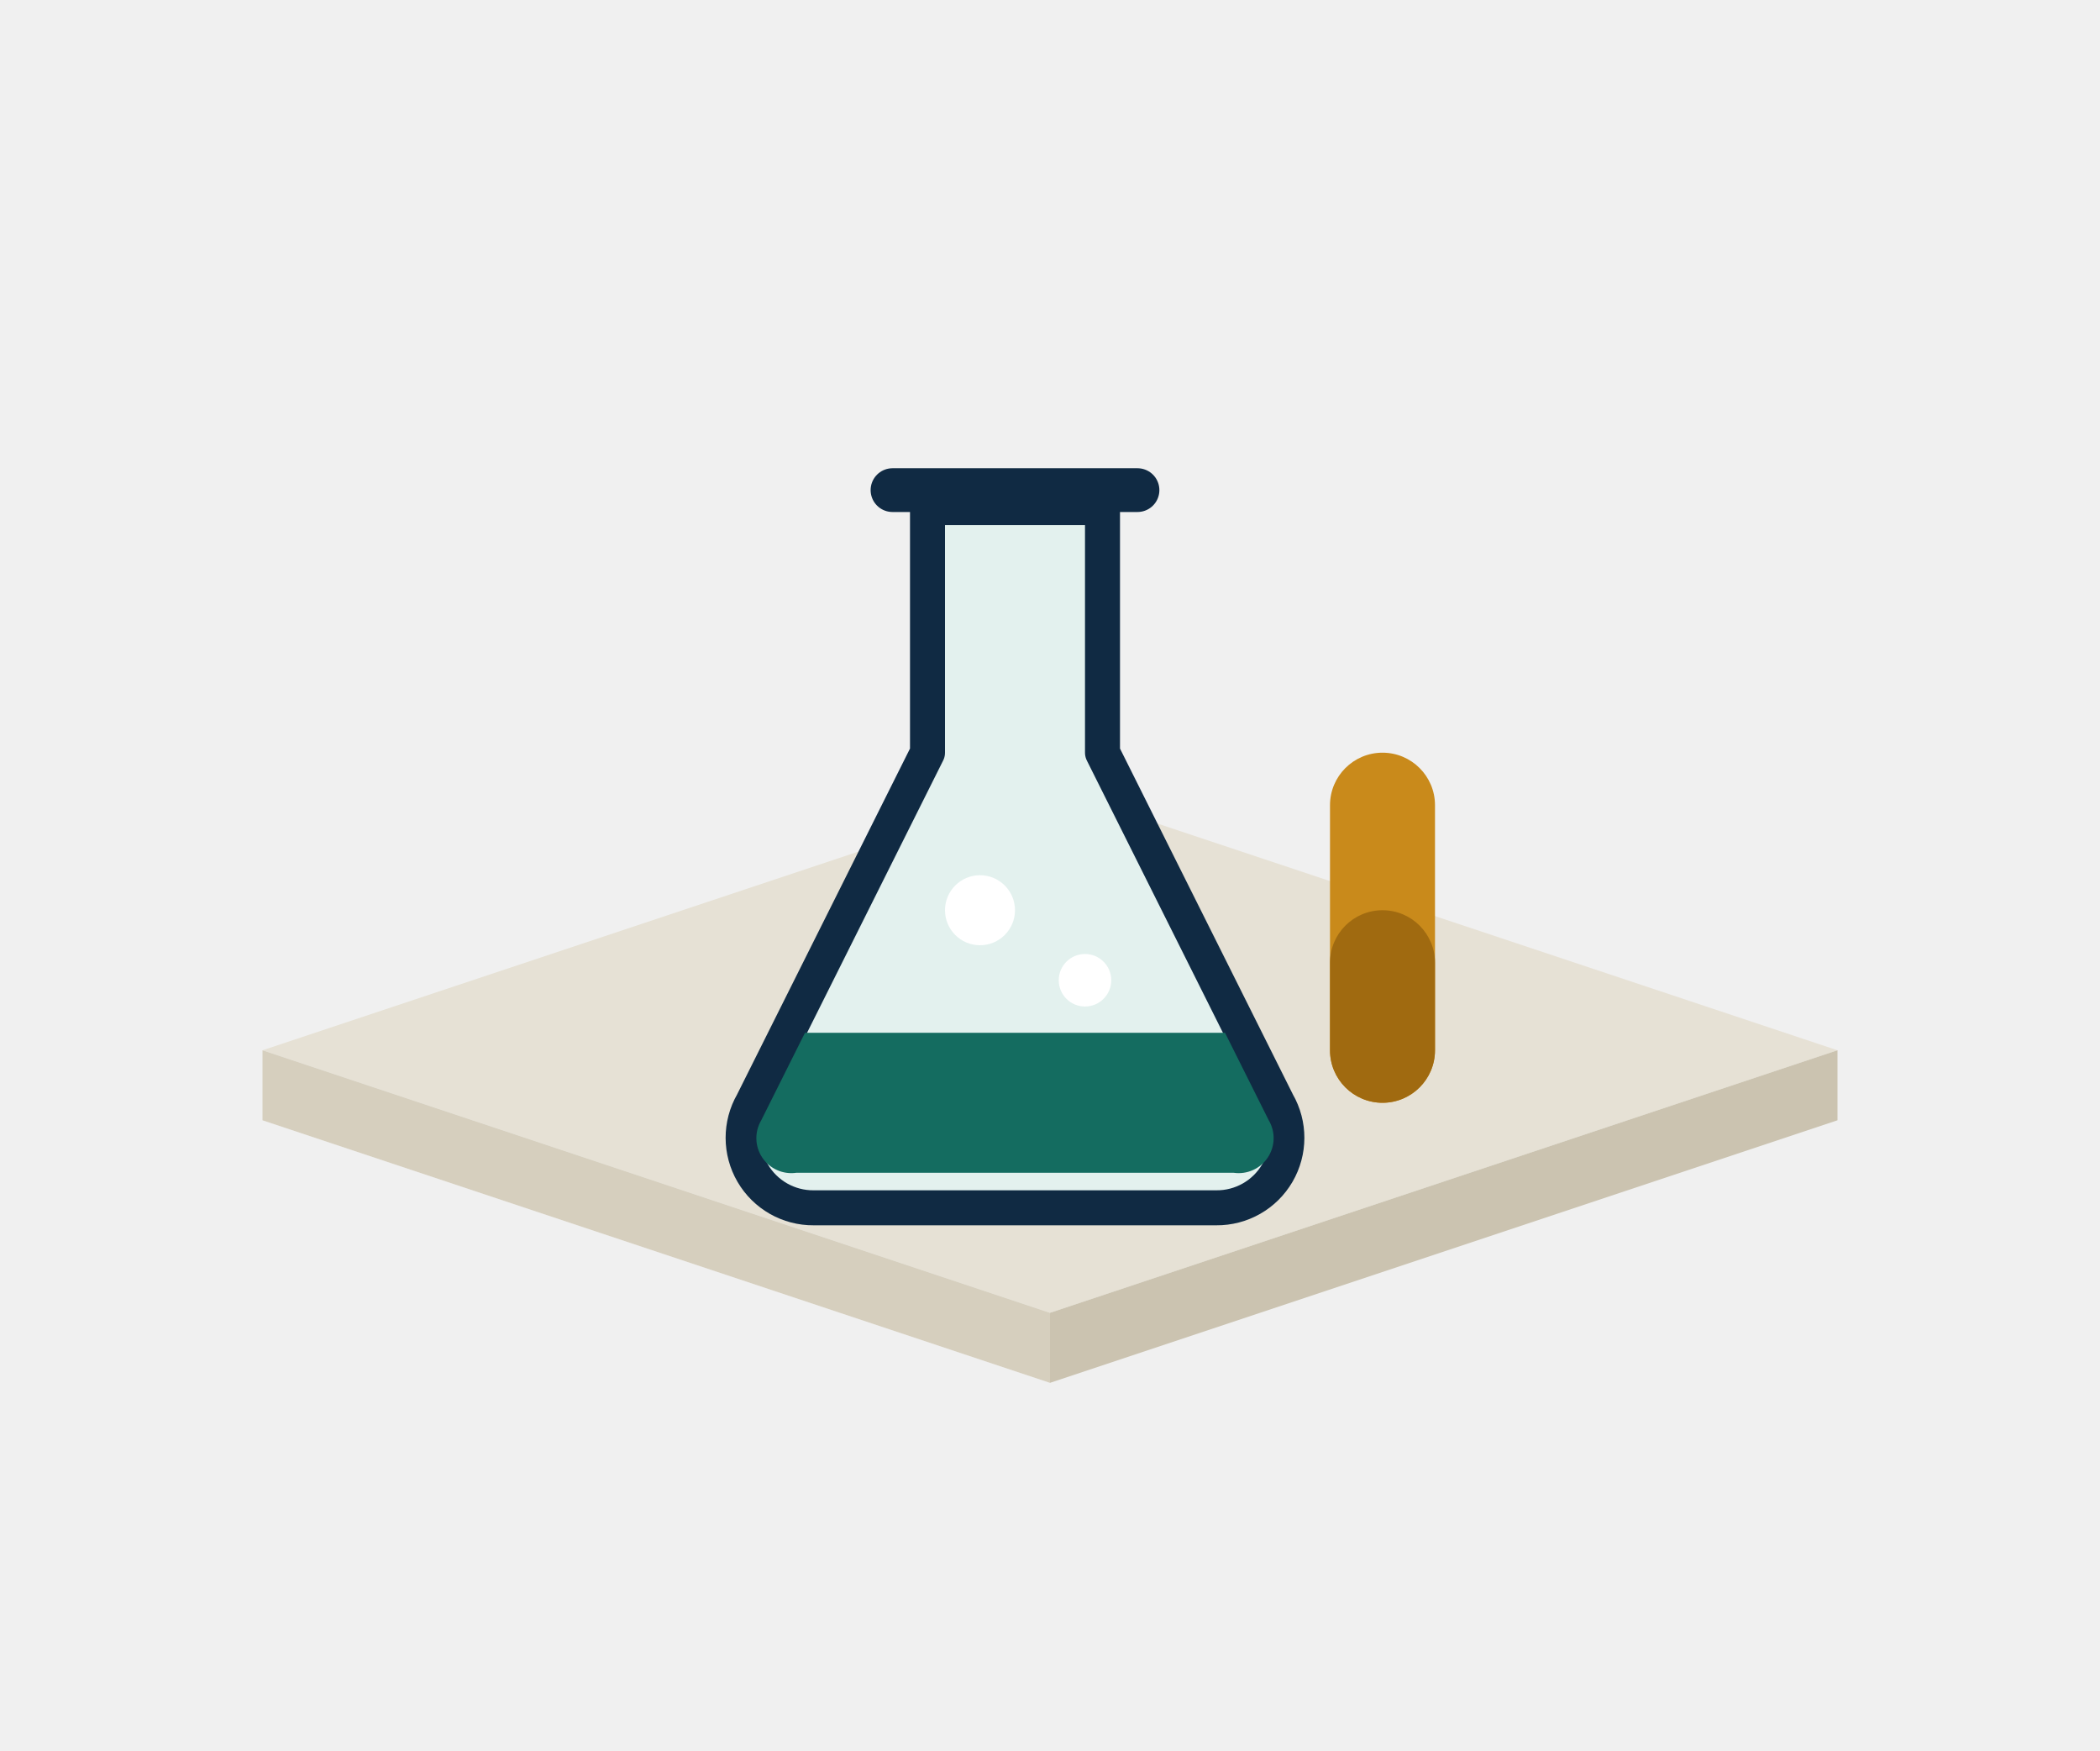
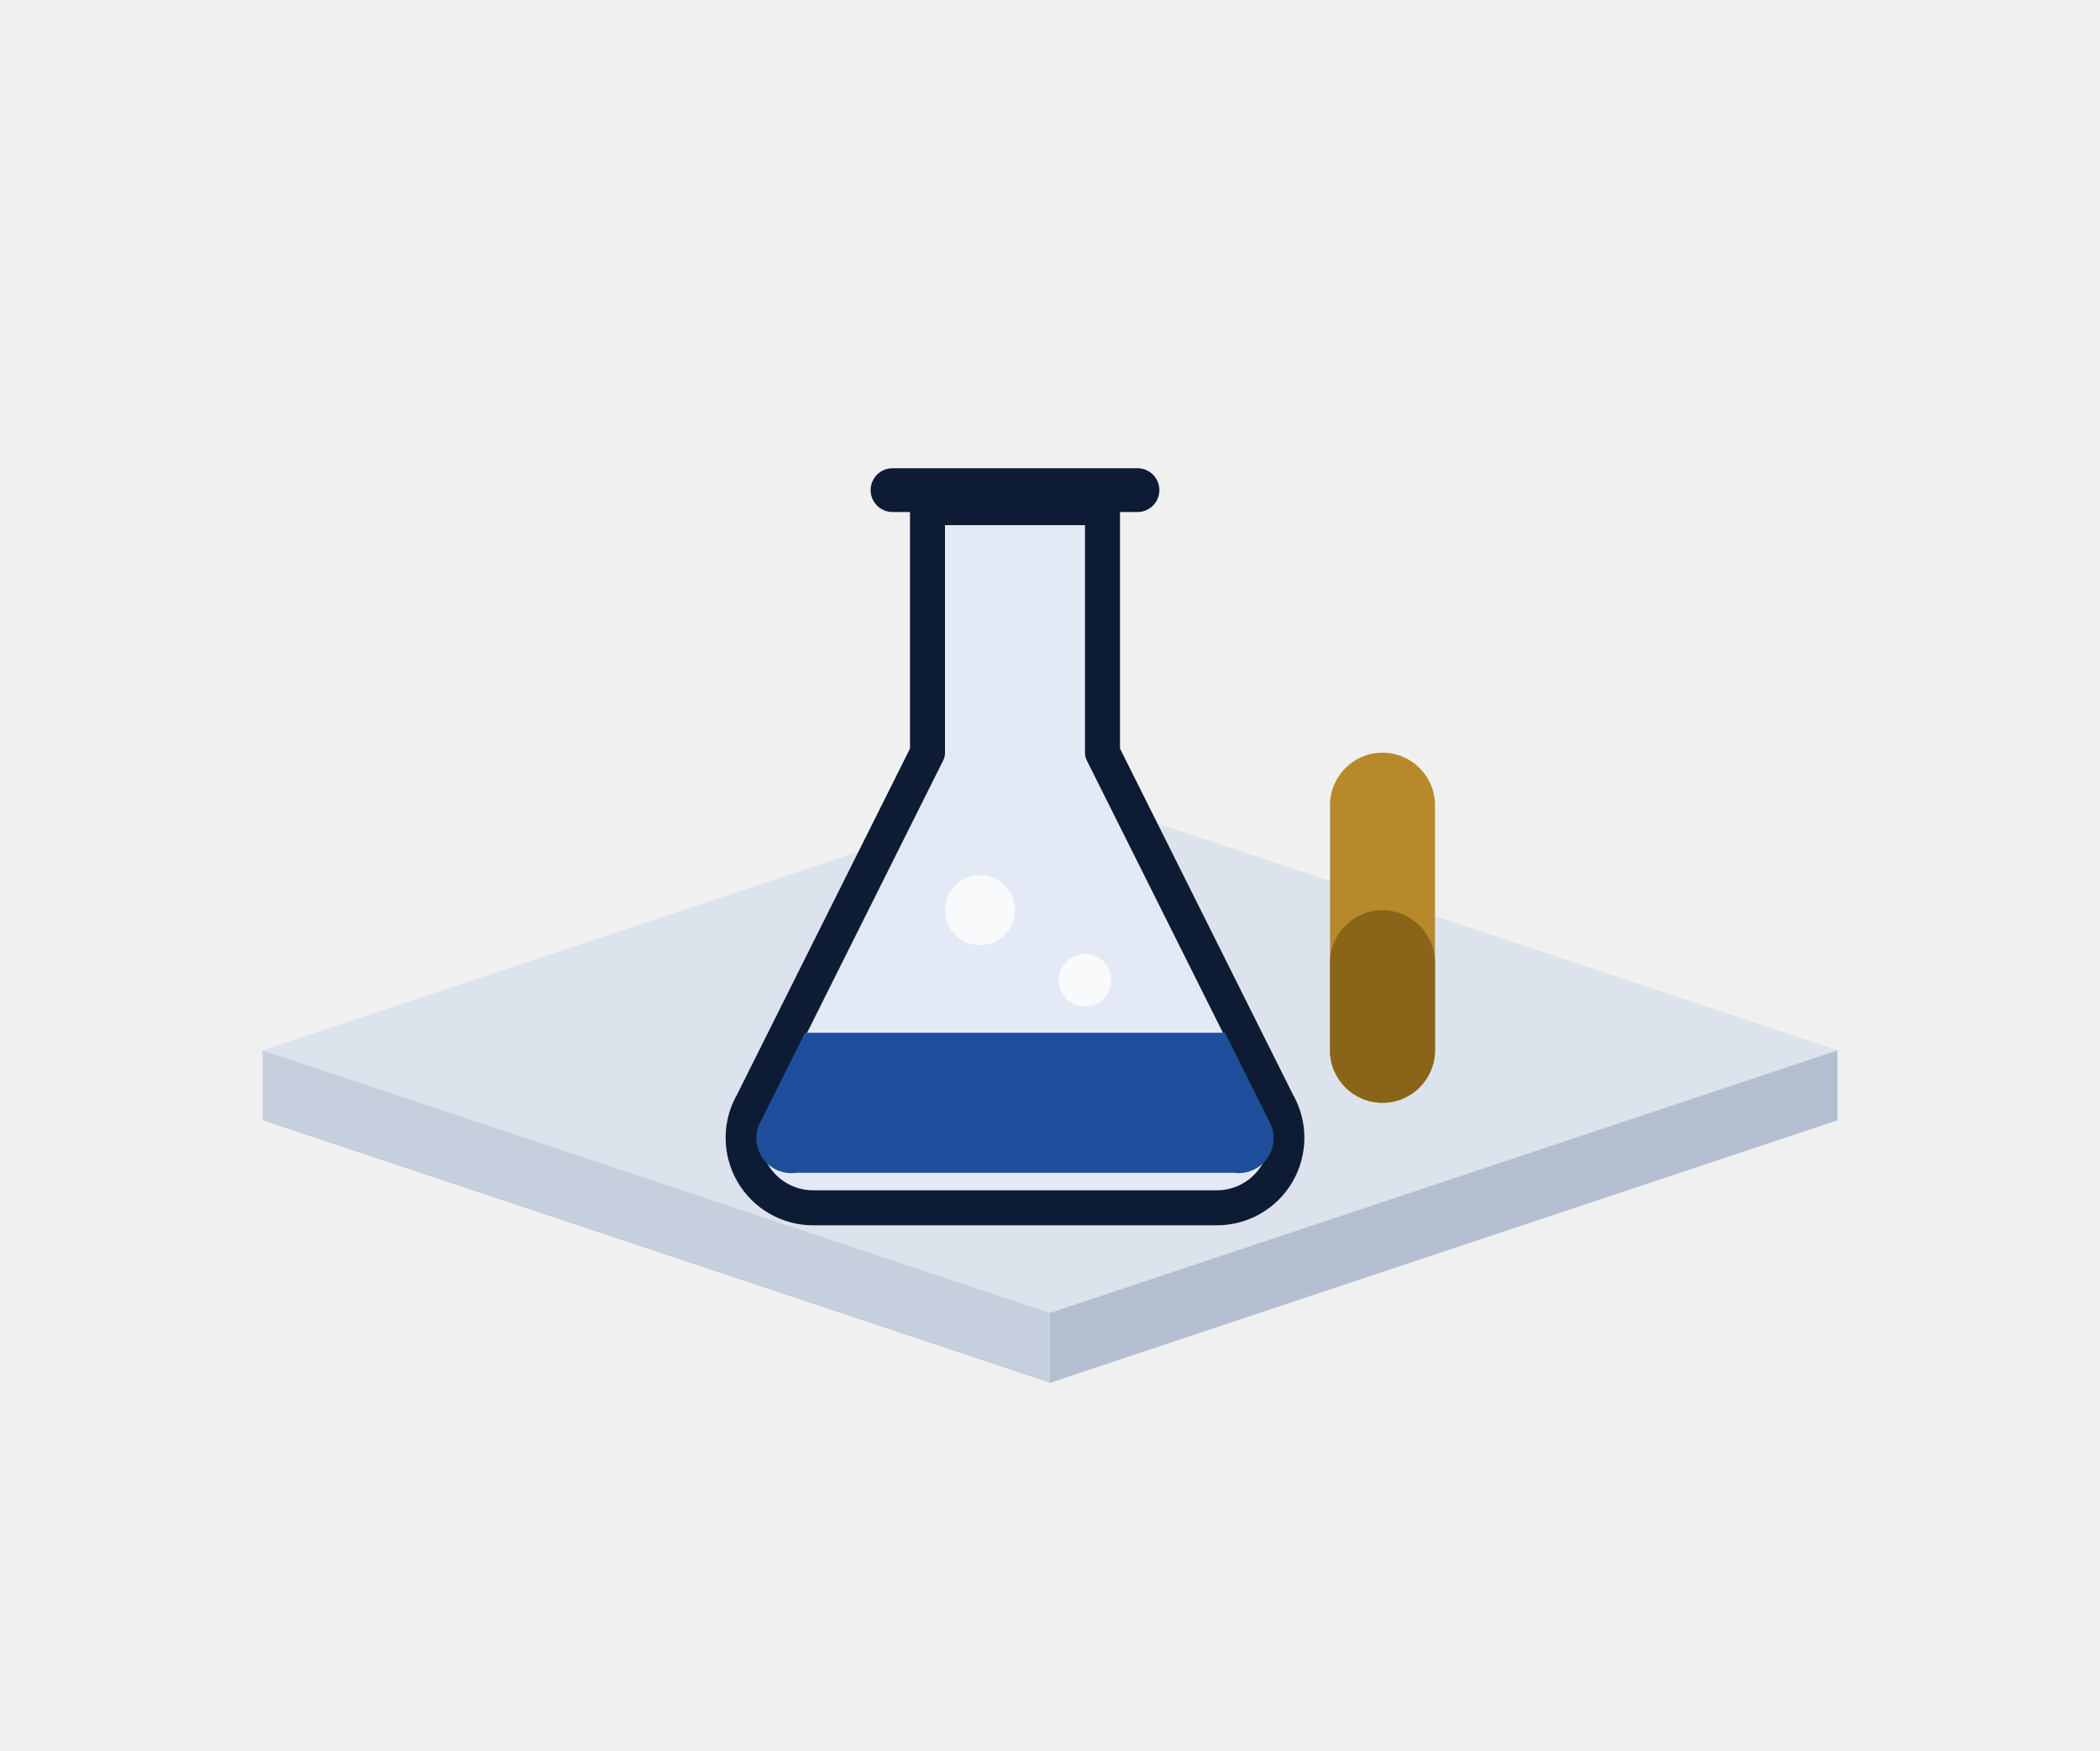
<svg xmlns="http://www.w3.org/2000/svg" viewBox="0 0 240 200" role="img" aria-hidden="true" class="illustration">
-   <path d="M120 150 30 120l90-30 90 30z" fill="#E6E1D5" />
-   <path d="M30 120v8l90 30v-8z" fill="#D6CFBE" />
-   <path d="M210 120v8l-90 30v-8z" fill="#CBC3B0" />
-   <path d="M106 58h20v28l20 40a8 8 0 0 1-7 12H93a8 8 0 0 1-7-12l20-40z" fill="#E3F1EE" stroke="#102A43" stroke-width="4" stroke-linejoin="round" />
-   <path d="M92 118h48l5 10a4 4 0 0 1-4 6H91a4 4 0 0 1-4-6z" fill="#146C60" />
-   <path d="M102 56h28" stroke="#102A43" stroke-width="5" stroke-linecap="round" />
-   <circle cx="112" cy="104" r="4" fill="#FFFFFF" />
-   <circle cx="124" cy="112" r="3" fill="#FFFFFF" />
-   <rect x="152" y="86" width="12" height="40" rx="6" fill="#C98A1B" />
-   <rect x="152" y="104" width="12" height="22" rx="6" fill="#A06A10" />
+   <path d="M120 150 30 120l90-30 90 30z" fill="#DDE3EC" />
+   <path d="M30 120v8l90 30v-8z" fill="#C5CFDD" />
+   <path d="M210 120v8l-90 30v-8z" fill="#B3BFD0" />
+   <path d="M106 58h20v28l20 40a8 8 0 0 1-7 12H93a8 8 0 0 1-7-12l20-40z" fill="#E3EAF6" stroke="#0D1B34" stroke-width="4" stroke-linejoin="round" />
+   <path d="M92 118h48l5 10a4 4 0 0 1-4 6H91a4 4 0 0 1-4-6z" fill="#1F4E9C" />
+   <path d="M102 56h28" stroke="#0D1B34" stroke-width="5" stroke-linecap="round" />
+   <circle cx="112" cy="104" r="4" fill="#F8FAFC" />
+   <circle cx="124" cy="112" r="3" fill="#F8FAFC" />
+   <rect x="152" y="86" width="12" height="40" rx="6" fill="#B8892B" />
+   <rect x="152" y="104" width="12" height="22" rx="6" fill="#8A6418" />
</svg>
